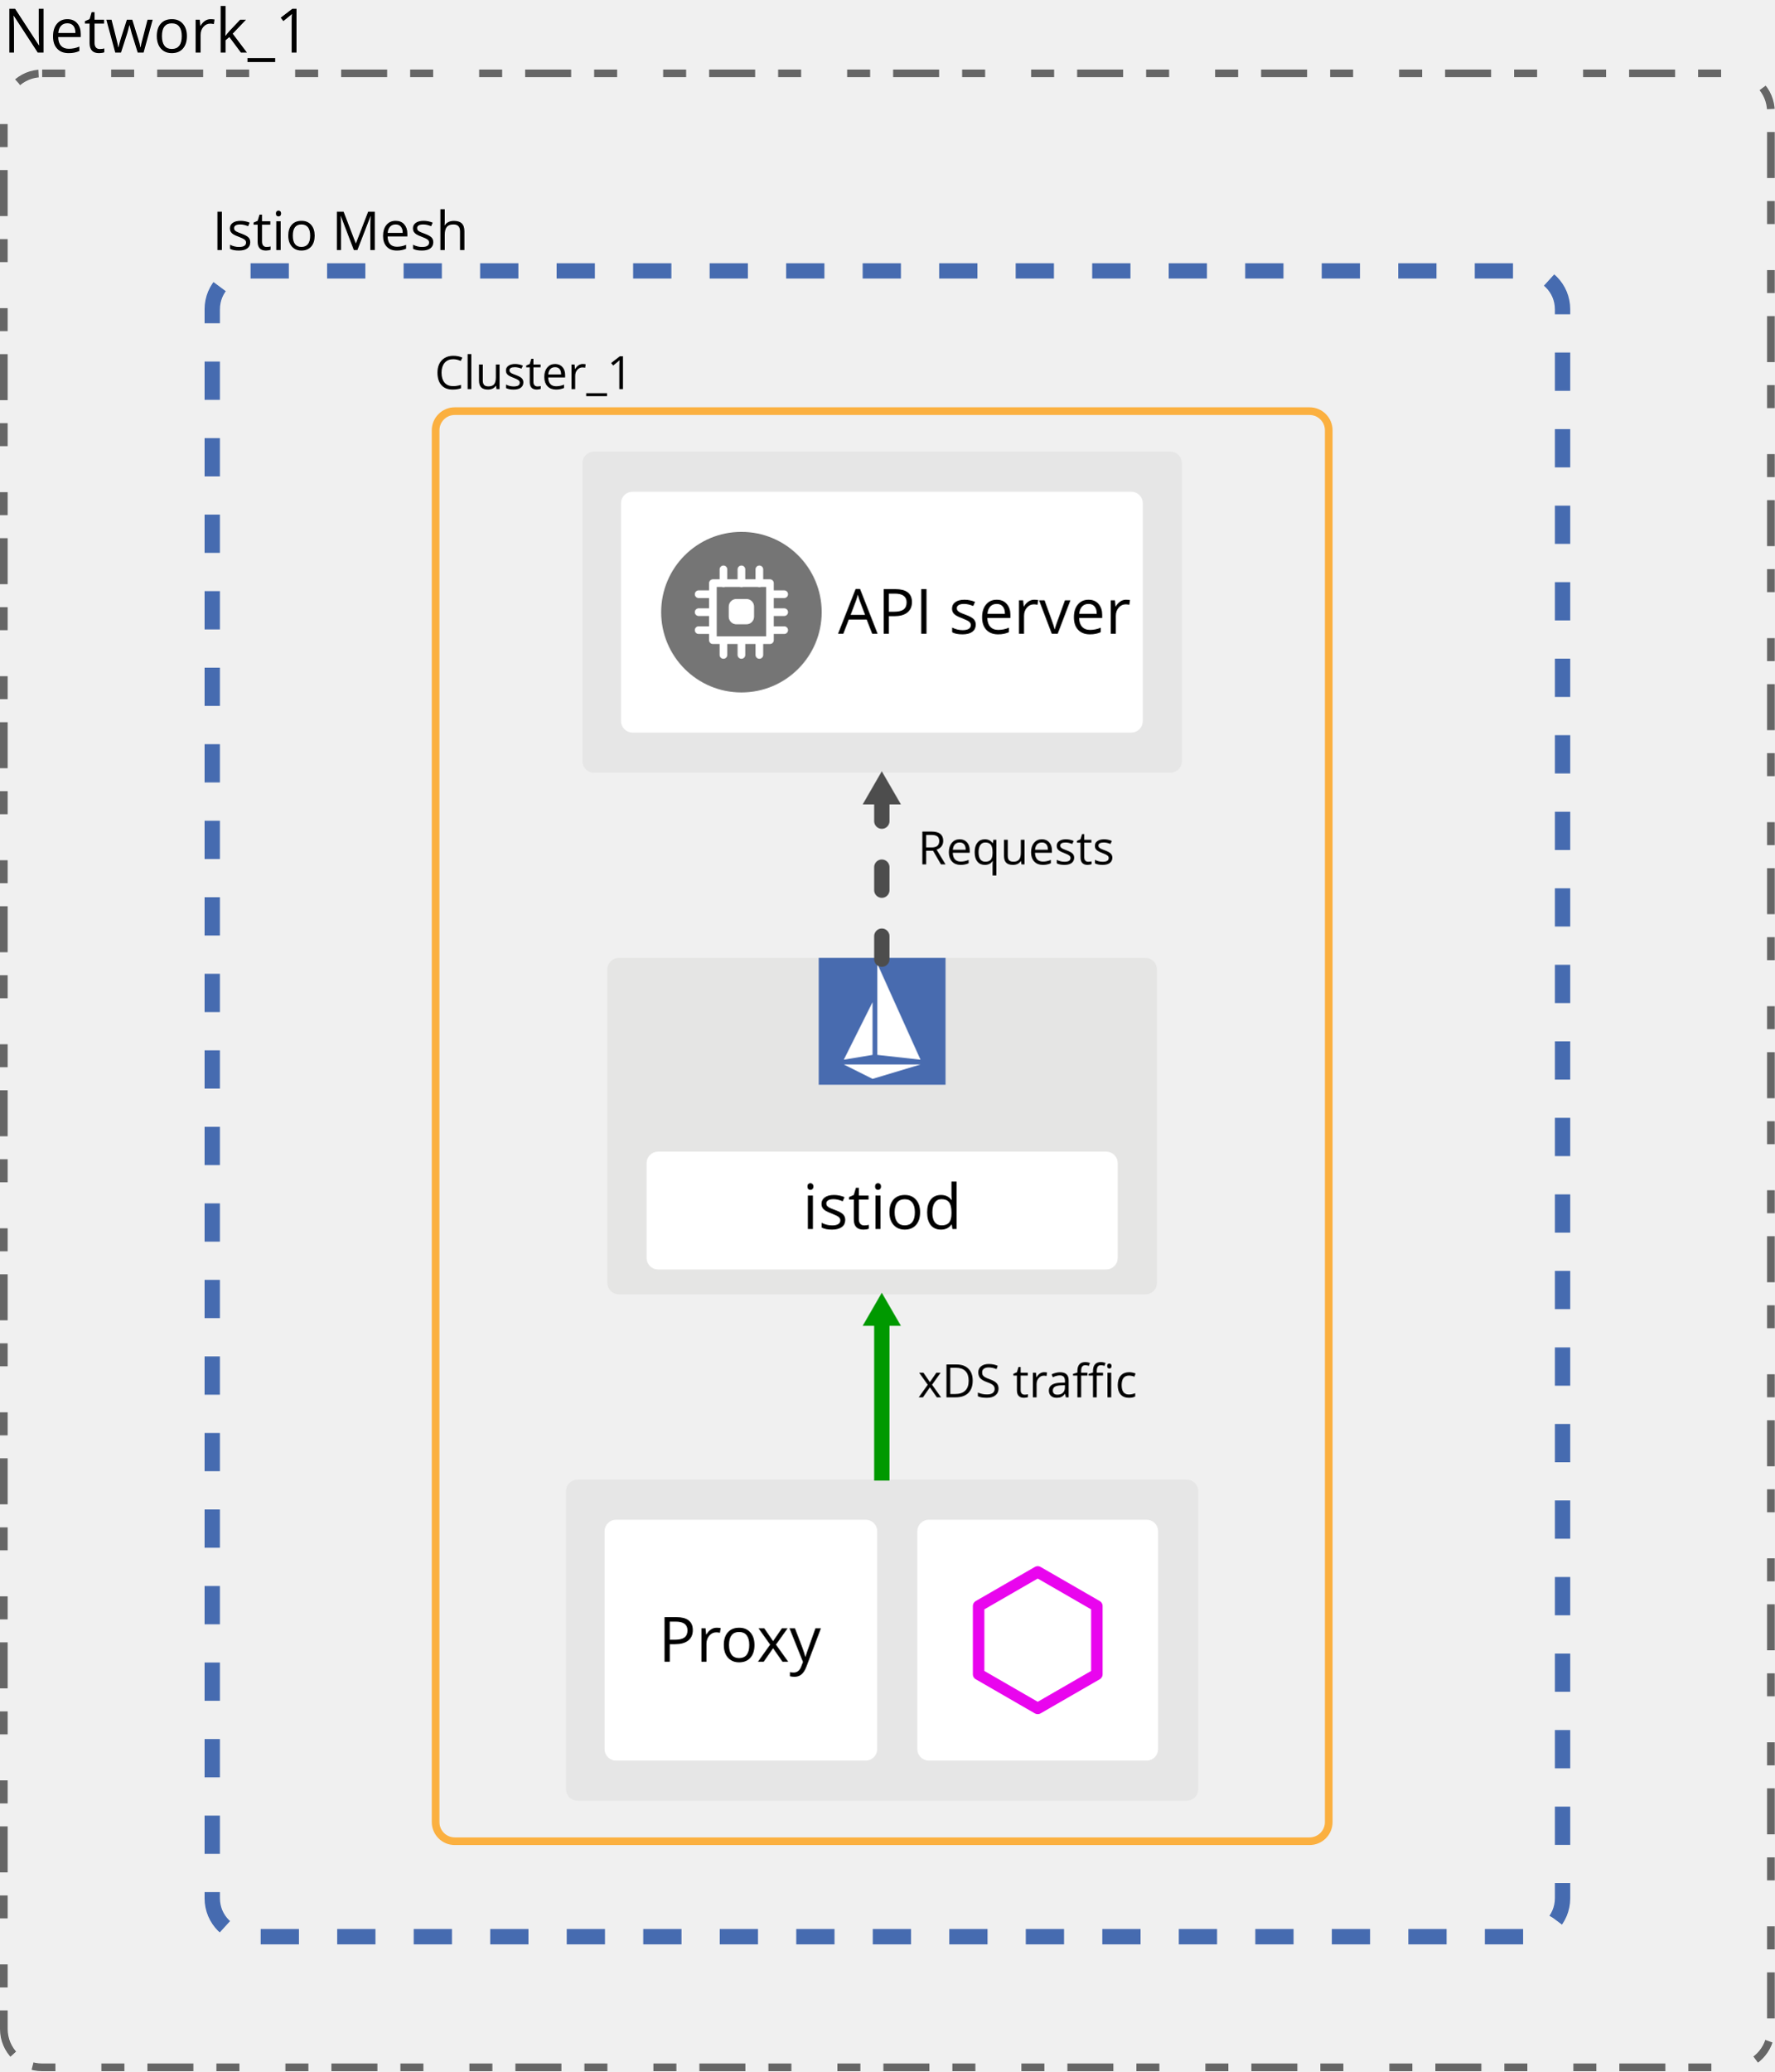
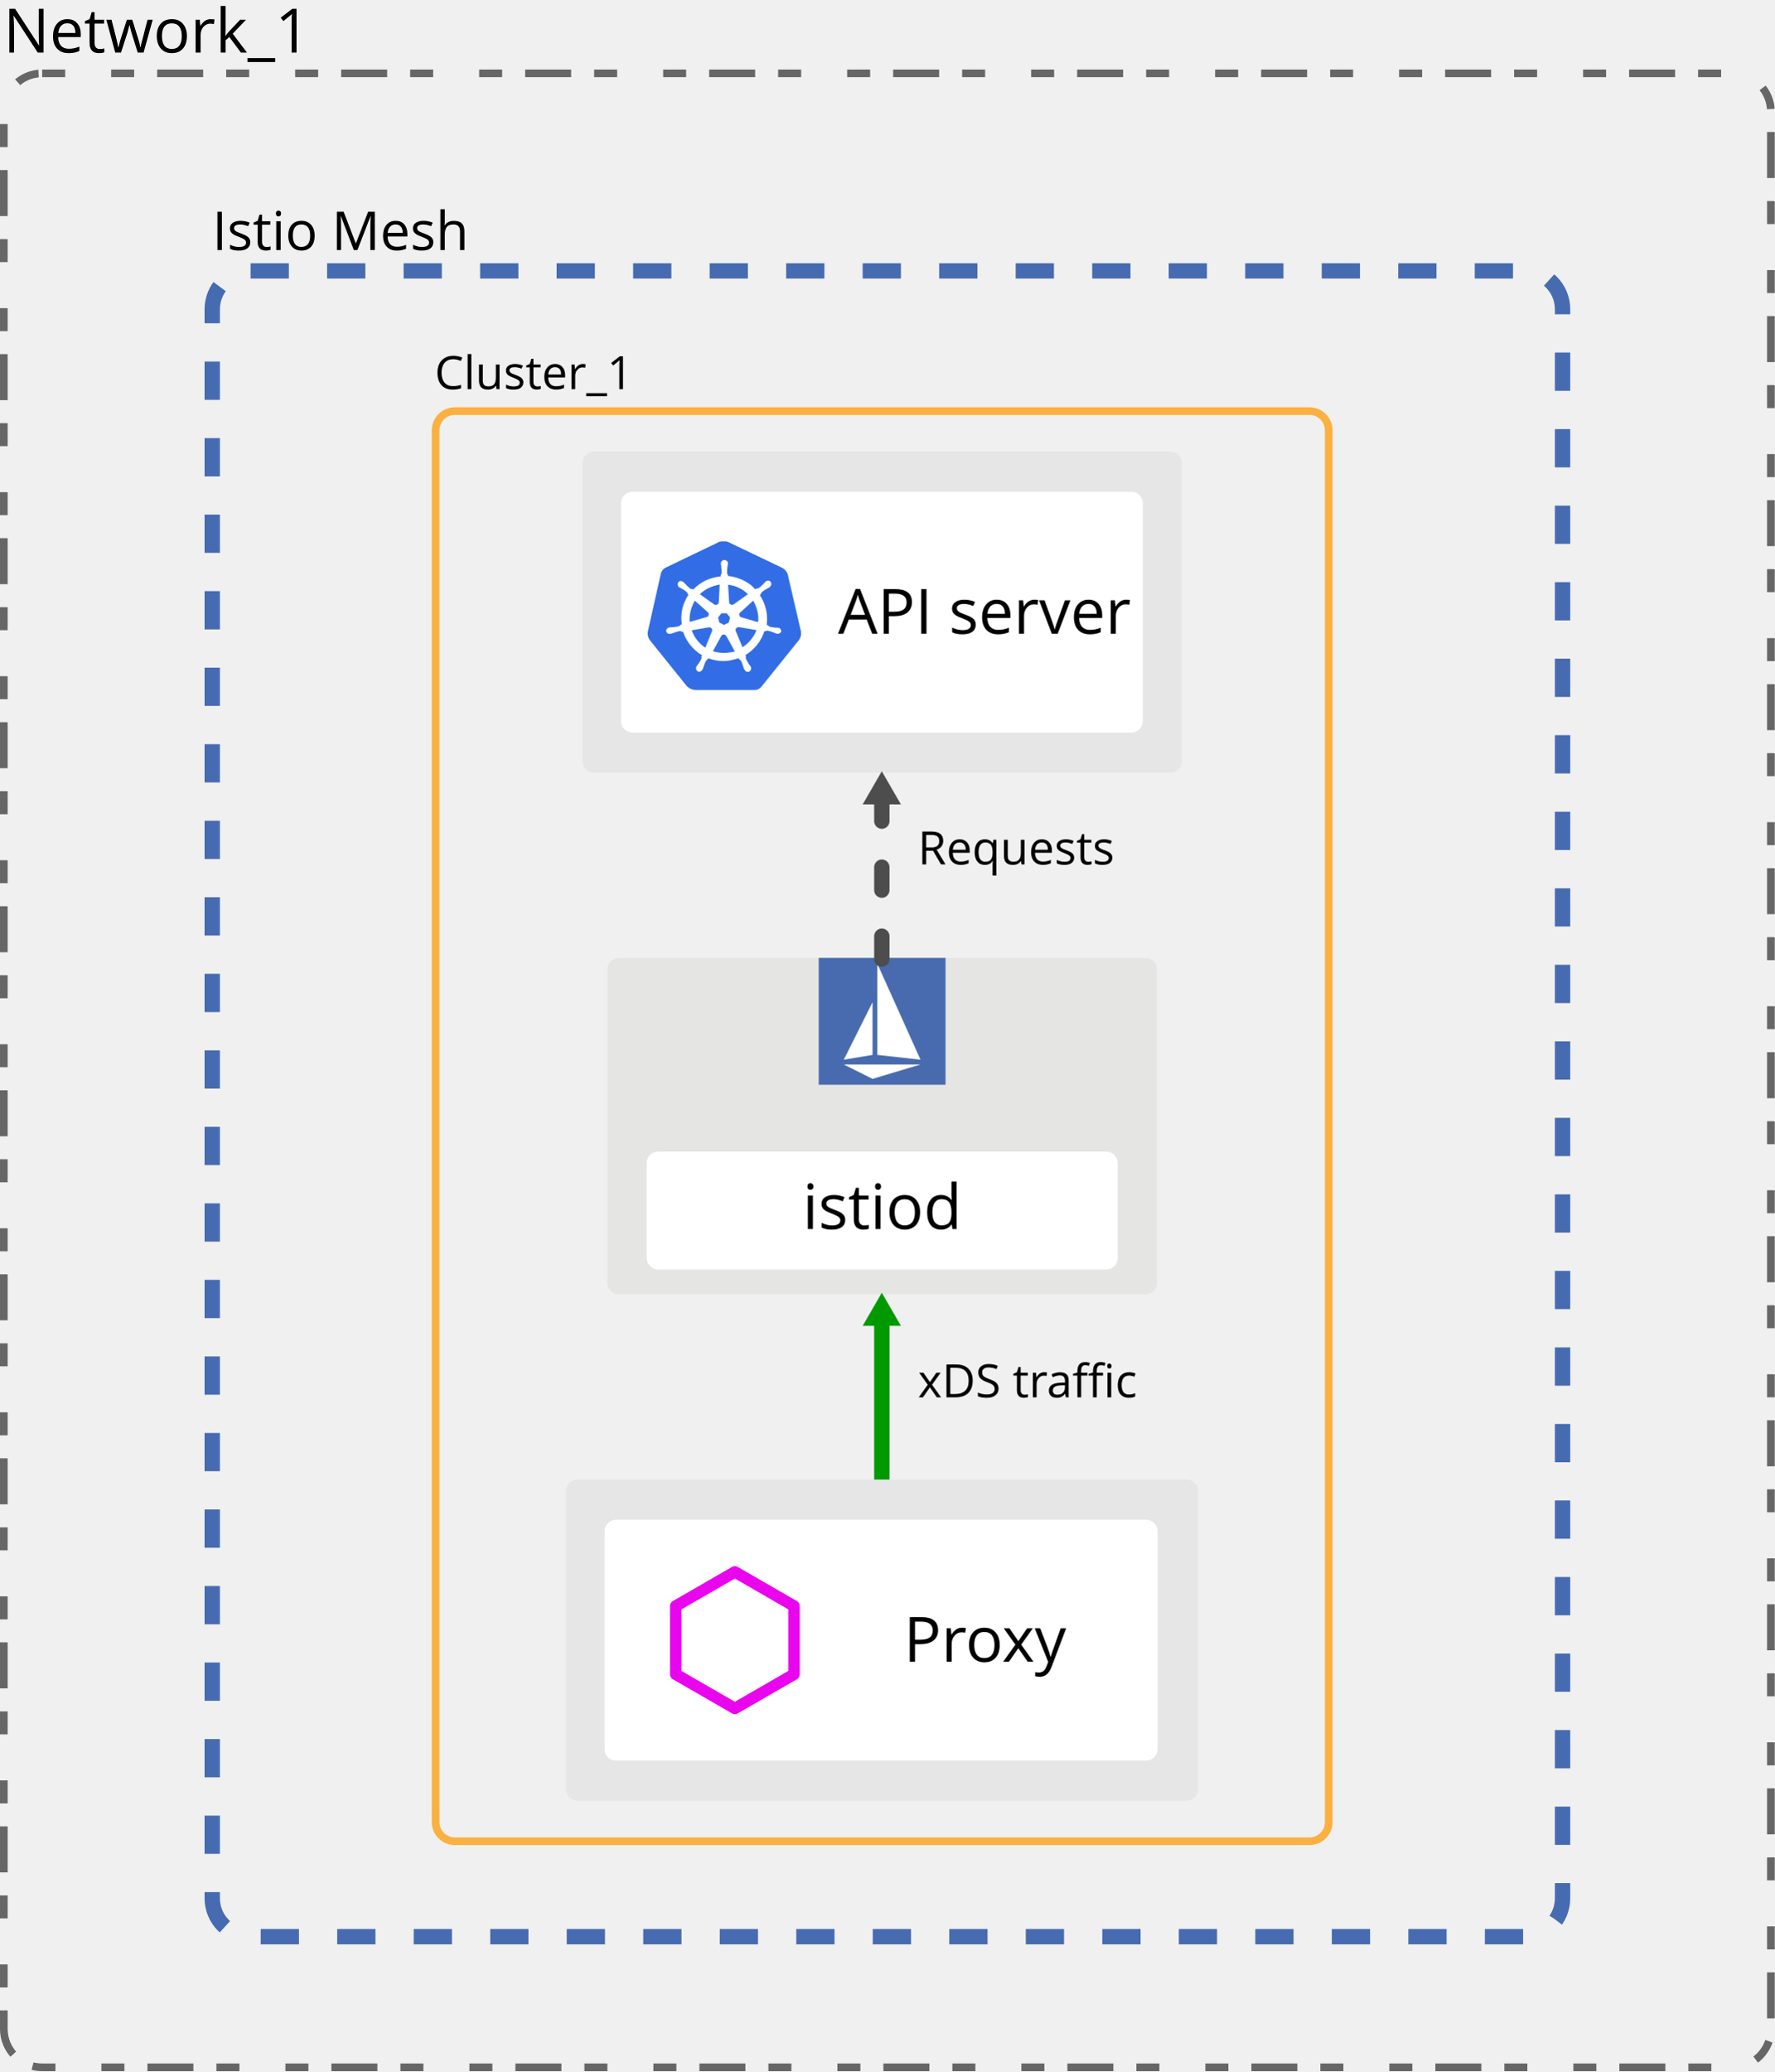
- <svg xmlns="http://www.w3.org/2000/svg" id="b73f0c52-274c-4640-bae5-c10b2267f143" data-name="Layer 1" viewBox="0 0 462.99 540.2">
+ <svg xmlns="http://www.w3.org/2000/svg" id="a99d9008-dfef-4549-93f6-d1efdd130610" data-name="Layer 1" viewBox="0 0 462.99 540.2">
  <defs>
-     <style>.b64ac4af-f961-43fb-a88f-a3563f086e91,.bca3f898-4d5b-4c4f-a0a1-a14ec53ee716,.bf2e390e-cbe6-4dd0-9d16-7a646f957b72,.e9513070-afad-4e5c-be58-35a5166067a2,.ebe1562d-86e7-49b8-ace0-d21b452357d0,.f1abf08c-90ff-48b0-a898-f929ab7e8700,.fc567721-ce16-4d5a-85d9-c72b4943b1a7,.ff6778e7-96bf-4f32-9299-feea6d5fa148{fill:none;}.ebe1562d-86e7-49b8-ace0-d21b452357d0{stroke:#666;stroke-dasharray:6 12 6;}.bf2e390e-cbe6-4dd0-9d16-7a646f957b72,.e9513070-afad-4e5c-be58-35a5166067a2,.ebe1562d-86e7-49b8-ace0-d21b452357d0,.f1abf08c-90ff-48b0-a898-f929ab7e8700,.fc567721-ce16-4d5a-85d9-c72b4943b1a7,.ff6778e7-96bf-4f32-9299-feea6d5fa148{stroke-linejoin:round;}.bca3f898-4d5b-4c4f-a0a1-a14ec53ee716,.e9513070-afad-4e5c-be58-35a5166067a2,.ebe1562d-86e7-49b8-ace0-d21b452357d0,.ff6778e7-96bf-4f32-9299-feea6d5fa148{stroke-width:2px;}.ef229b9c-6c01-4c15-95d2-480b2fc294b3{font-size:16px;}.a7de6a57-ef30-4066-9f3a-5889c43b1ec2,.a98c4774-c945-4828-833d-5d57d3b1bcb8,.e717a654-c94f-45e8-a648-ab2c495f8bd2,.ef229b9c-6c01-4c15-95d2-480b2fc294b3{font-family:OpenSans, Open Sans;}.fc567721-ce16-4d5a-85d9-c72b4943b1a7{stroke:#466bb0;stroke-dasharray:9.98 9.98;}.b64ac4af-f961-43fb-a88f-a3563f086e91,.f1abf08c-90ff-48b0-a898-f929ab7e8700,.fc567721-ce16-4d5a-85d9-c72b4943b1a7{stroke-width:4px;}.a7de6a57-ef30-4066-9f3a-5889c43b1ec2{font-size:14px;}.a98c4774-c945-4828-833d-5d57d3b1bcb8{font-size:12px;}.b2549f83-742c-4843-b22b-4a5a83e1d841{fill:#e6e6e6;}.b8bcd6d0-b2ce-470c-9c03-1fc1219cbc7e{fill:#fff;}.e717a654-c94f-45e8-a648-ab2c495f8bd2{font-size:16.29px;}.e67eb9ec-27be-41f4-88b6-5a37a005beaf{fill:#757575;}.bca3f898-4d5b-4c4f-a0a1-a14ec53ee716,.ff6778e7-96bf-4f32-9299-feea6d5fa148{stroke:#fff;}.bca3f898-4d5b-4c4f-a0a1-a14ec53ee716,.f1abf08c-90ff-48b0-a898-f929ab7e8700{stroke-linecap:round;}.b64ac4af-f961-43fb-a88f-a3563f086e91,.bca3f898-4d5b-4c4f-a0a1-a14ec53ee716{stroke-miterlimit:10;}.bf2e390e-cbe6-4dd0-9d16-7a646f957b72{stroke:#e905ee;stroke-width:3px;}.a1704e86-6954-4b55-8c70-62bc51052c63{fill:#e5e5e4;}.beec5610-8ba6-4532-abf9-9869ae804cba{fill:#486baf;}.e9513070-afad-4e5c-be58-35a5166067a2{stroke:#fbb040;}.b64ac4af-f961-43fb-a88f-a3563f086e91{stroke:#090;}.b3479880-9b66-454e-9b56-26bfacf7ad5d{fill:#090;}.f1abf08c-90ff-48b0-a898-f929ab7e8700{stroke:#4d4d4d;stroke-dasharray:6 12;}.ff02630b-85c0-4e43-a84f-c76e188688fc{fill:#4d4d4d;}</style>
+     <style>.bc0dab6f-e20f-49d2-b487-f1cf616a4df9,.be9b3014-9b0f-4308-b901-a0a857a521ca,.e9ab7430-79b1-46ae-94c5-c55a0dc496f5,.f6e75039-ebbf-4ef0-971c-e0882c91fc72,.f7de27c4-c75e-4099-b3a0-df6ffcdfe7ae,.fe376856-246b-4339-8891-8bcd3c8c7bf7{fill:none;}.e9ab7430-79b1-46ae-94c5-c55a0dc496f5{stroke:#666;stroke-dasharray:6 12 6;}.be9b3014-9b0f-4308-b901-a0a857a521ca,.e9ab7430-79b1-46ae-94c5-c55a0dc496f5,.f6e75039-ebbf-4ef0-971c-e0882c91fc72,.f7de27c4-c75e-4099-b3a0-df6ffcdfe7ae,.fe376856-246b-4339-8891-8bcd3c8c7bf7{stroke-linejoin:round;}.e9ab7430-79b1-46ae-94c5-c55a0dc496f5,.fe376856-246b-4339-8891-8bcd3c8c7bf7{stroke-width:2px;}.b9924832-4103-4000-a886-52e496839cbf{font-size:16px;}.a250aa2c-d944-47fc-a407-37f448ae85d7,.b9924832-4103-4000-a886-52e496839cbf,.f3672520-798a-494d-998c-42cda76d5ff0,.faad7408-3025-4d1b-a8f6-af51bf983268{font-family:OpenSans, Open Sans;}.be9b3014-9b0f-4308-b901-a0a857a521ca{stroke:#466bb0;stroke-dasharray:9.98 9.98;}.bc0dab6f-e20f-49d2-b487-f1cf616a4df9,.be9b3014-9b0f-4308-b901-a0a857a521ca,.f7de27c4-c75e-4099-b3a0-df6ffcdfe7ae{stroke-width:4px;}.faad7408-3025-4d1b-a8f6-af51bf983268{font-size:14px;}.f3672520-798a-494d-998c-42cda76d5ff0{font-size:12px;}.aeed503f-c0b1-4829-af1b-60886127dfbe{fill:#e6e6e6;}.bd5ac253-c909-4200-8495-4217bfc893c2{fill:#fff;}.a250aa2c-d944-47fc-a407-37f448ae85d7{font-size:16.29px;}.bb97b4d8-8228-4014-99cf-8dfb6c9da7b9{fill:#326de6;}.f1c6ce6e-1171-497e-bc49-90e1e6feedb5{fill:#e5e5e4;}.aa441b90-e84c-4f36-8dd5-ccf592e26cf1{fill:#486baf;}.fe376856-246b-4339-8891-8bcd3c8c7bf7{stroke:#fbb040;}.bc0dab6f-e20f-49d2-b487-f1cf616a4df9{stroke:#090;stroke-miterlimit:10;}.fce7b5a8-addd-4983-b9c9-223aba8b0004{fill:#090;}.f7de27c4-c75e-4099-b3a0-df6ffcdfe7ae{stroke:#4d4d4d;stroke-linecap:round;stroke-dasharray:6 12;}.b8e2a46d-7ef2-408e-a0e9-08f2e0c7258d{fill:#4d4d4d;}.f6e75039-ebbf-4ef0-971c-e0882c91fc72{stroke:#e905ee;stroke-width:3px;}</style>
  </defs>
-   <rect class="ebe1562d-86e7-49b8-ace0-d21b452357d0" x="1" y="19.13" width="460.99" height="520.07" rx="10" />
-   <text class="ef229b9c-6c01-4c15-95d2-480b2fc294b3" transform="translate(0.86 13.71)">Network_1</text>
-   <rect class="fc567721-ce16-4d5a-85d9-c72b4943b1a7" x="55.37" y="70.65" width="352.27" height="434.47" rx="10" />
-   <text class="a7de6a57-ef30-4066-9f3a-5889c43b1ec2" transform="translate(55.35 65.21)">Istio Mesh</text>
-   <text class="a98c4774-c945-4828-833d-5d57d3b1bcb8" transform="translate(113.39 101.48)">Cluster_1</text>
-   <rect class="b2549f83-742c-4843-b22b-4a5a83e1d841" x="151.95" y="117.78" width="156.38" height="83.76" rx="3" />
-   <rect class="b8bcd6d0-b2ce-470c-9c03-1fc1219cbc7e" x="162.01" y="128.25" width="136.12" height="62.82" rx="3" />
-   <text class="e717a654-c94f-45e8-a648-ab2c495f8bd2" transform="translate(218.63 165.29)">API server</text>
-   <circle class="e67eb9ec-27be-41f4-88b6-5a37a005beaf" cx="193.42" cy="159.66" r="20.94" />
-   <rect class="ff6778e7-96bf-4f32-9299-feea6d5fa148" x="185.98" y="152.09" width="14.88" height="14.88" />
-   <line class="bca3f898-4d5b-4c4f-a0a1-a14ec53ee716" x1="188.73" y1="152.09" x2="188.73" y2="148.5" />
-   <line class="bca3f898-4d5b-4c4f-a0a1-a14ec53ee716" x1="193.42" y1="152.09" x2="193.42" y2="148.5" />
-   <line class="bca3f898-4d5b-4c4f-a0a1-a14ec53ee716" x1="198.1" y1="152.09" x2="198.1" y2="148.5" />
-   <line class="bca3f898-4d5b-4c4f-a0a1-a14ec53ee716" x1="188.73" y1="170.82" x2="188.73" y2="167.24" />
-   <line class="bca3f898-4d5b-4c4f-a0a1-a14ec53ee716" x1="193.42" y1="170.82" x2="193.42" y2="167.24" />
-   <line class="bca3f898-4d5b-4c4f-a0a1-a14ec53ee716" x1="198.1" y1="170.82" x2="198.1" y2="167.24" />
-   <line class="bca3f898-4d5b-4c4f-a0a1-a14ec53ee716" x1="185.84" y1="164.35" x2="182.26" y2="164.35" />
-   <line class="bca3f898-4d5b-4c4f-a0a1-a14ec53ee716" x1="185.84" y1="159.66" x2="182.26" y2="159.66" />
-   <line class="bca3f898-4d5b-4c4f-a0a1-a14ec53ee716" x1="185.84" y1="154.98" x2="182.26" y2="154.98" />
-   <line class="bca3f898-4d5b-4c4f-a0a1-a14ec53ee716" x1="204.58" y1="164.35" x2="200.99" y2="164.35" />
-   <line class="bca3f898-4d5b-4c4f-a0a1-a14ec53ee716" x1="204.58" y1="159.66" x2="200.99" y2="159.66" />
-   <line class="bca3f898-4d5b-4c4f-a0a1-a14ec53ee716" x1="204.58" y1="154.98" x2="200.99" y2="154.98" />
-   <rect class="b8bcd6d0-b2ce-470c-9c03-1fc1219cbc7e" x="190.11" y="156.22" width="6.61" height="6.61" rx="2" />
-   <rect class="b2549f83-742c-4843-b22b-4a5a83e1d841" x="147.66" y="385.91" width="164.94" height="83.76" rx="3" />
-   <rect class="b8bcd6d0-b2ce-470c-9c03-1fc1219cbc7e" x="157.72" y="396.38" width="71.12" height="62.82" rx="3" />
-   <text class="e717a654-c94f-45e8-a648-ab2c495f8bd2" transform="translate(171.77 433.42)">Proxy</text>
-   <rect class="b8bcd6d0-b2ce-470c-9c03-1fc1219cbc7e" x="239.31" y="396.38" width="62.82" height="62.82" rx="3" />
-   <polygon class="bf2e390e-cbe6-4dd0-9d16-7a646f957b72" points="286.15 436.69 286.15 418.89 270.72 409.99 255.3 418.89 255.3 436.69 270.72 445.59 286.15 436.69" />
-   <rect class="a1704e86-6954-4b55-8c70-62bc51052c63" x="158.44" y="249.84" width="143.39" height="87.76" rx="3" />
-   <rect class="b8bcd6d0-b2ce-470c-9c03-1fc1219cbc7e" x="168.68" y="300.37" width="122.91" height="30.73" rx="3" />
-   <text class="e717a654-c94f-45e8-a648-ab2c495f8bd2" transform="translate(209.35 320.55)">istiod</text>
-   <rect id="b189b793-af62-4118-9a48-6c32dfa7fdfe" data-name="background" class="beec5610-8ba6-4532-abf9-9869ae804cba" x="213.59" y="249.84" width="33.08" height="33.08" />
-   <polygon id="bc9a21dd-5cf3-440b-bd4c-d24daddde76f" data-name="hull" class="b8bcd6d0-b2ce-470c-9c03-1fc1219cbc7e" points="220.13 277.64 240.14 277.64 227.63 281.39 220.13 277.64" />
-   <polygon id="a709e2c0-e240-4f41-adac-2963d5b12d53" data-name="mainsail" class="b8bcd6d0-b2ce-470c-9c03-1fc1219cbc7e" points="220.13 276.39 227.63 275.14 227.63 261.38 220.13 276.39" />
-   <polygon id="e914b695-fee7-4d47-ad44-24cffb6c6015" data-name="headsail" class="b8bcd6d0-b2ce-470c-9c03-1fc1219cbc7e" points="228.88 275.14 240.14 276.39 228.88 251.38 228.88 275.14" />
-   <rect class="e9513070-afad-4e5c-be58-35a5166067a2" x="113.64" y="107.23" width="233" height="373" rx="5" />
-   <line class="b64ac4af-f961-43fb-a88f-a3563f086e91" x1="230.05" y1="386.17" x2="230.05" y2="344.34" />
-   <polygon class="b3479880-9b66-454e-9b56-26bfacf7ad5d" points="235.03 345.8 230.04 337.17 225.06 345.8 235.03 345.8" />
-   <line class="f1abf08c-90ff-48b0-a898-f929ab7e8700" x1="230.05" y1="250.17" x2="230.05" y2="208.34" />
-   <polygon class="ff02630b-85c0-4e43-a84f-c76e188688fc" points="235.03 209.8 230.04 201.16 225.06 209.8 235.03 209.8" />
-   <text class="a98c4774-c945-4828-833d-5d57d3b1bcb8" transform="translate(239.45 364.45)">xDS traffic</text>
-   <text class="a98c4774-c945-4828-833d-5d57d3b1bcb8" transform="translate(239.45 225.45)">Requests</text>
+   <rect class="e9ab7430-79b1-46ae-94c5-c55a0dc496f5" x="1" y="19.13" width="460.99" height="520.07" rx="10" />
+   <text class="b9924832-4103-4000-a886-52e496839cbf" transform="translate(0.86 13.71)">Network_1</text>
+   <rect class="be9b3014-9b0f-4308-b901-a0a857a521ca" x="55.37" y="70.65" width="352.27" height="434.47" rx="10" />
+   <text class="faad7408-3025-4d1b-a8f6-af51bf983268" transform="translate(55.35 65.21)">Istio Mesh</text>
+   <text class="f3672520-798a-494d-998c-42cda76d5ff0" transform="translate(113.39 101.48)">Cluster_1</text>
+   <rect class="aeed503f-c0b1-4829-af1b-60886127dfbe" x="151.95" y="117.78" width="156.38" height="83.76" rx="3" />
+   <rect class="bd5ac253-c909-4200-8495-4217bfc893c2" x="162.01" y="128.25" width="136.12" height="62.82" rx="3" />
+   <text class="a250aa2c-d944-47fc-a407-37f448ae85d7" transform="translate(218.63 165.29)">API server</text>
+   <path id="aefd517d-21c6-4137-85d7-7e3caa89ad9b" data-name="path10349" class="bb97b4d8-8228-4014-99cf-8dfb6c9da7b9" d="M205.51,149.78a3,3,0,0,0-1.47-1.69l-14-6.69a2.57,2.57,0,0,0-1.14-.22,5,5,0,0,0-1.15.09l-14,6.73a2.43,2.43,0,0,0-1.37,1.69L169,164.75a2.92,2.92,0,0,0,.51,2.2l9.66,12a3.38,3.38,0,0,0,2.1,1h15.38a2.3,2.3,0,0,0,2.11-1l9.66-12a3.13,3.13,0,0,0,.55-2.2l-3.48-15Z" />
+   <path id="afb10c1b-9c0f-4af2-a4a7-483028ff5927" data-name="path10351" class="bd5ac253-c909-4200-8495-4217bfc893c2" d="M203.36,163.8h0c-.05,0-.09,0-.09-.05s-.1,0-.19,0a2,2,0,0,0-.55-.05.63.63,0,0,1-.27,0h0a9.35,9.35,0,0,1-1.55-.28.51.51,0,0,1-.32-.32h0l-.37-.09a11.3,11.3,0,0,0-1.79-7.78l.28-.28h0v0a.59.59,0,0,1,.14-.41,8.12,8.12,0,0,1,1.28-.92h0l.27-.14c.19-.09.32-.18.51-.27,0-.05.09-.05.13-.09s0-.05,0-.09h0a.88.88,0,0,0-.45-1.61,1.06,1.06,0,0,0-.64.23h0l0,.05c-.05,0-.09.09-.14.09a2.64,2.64,0,0,0-.36.41.63.63,0,0,1-.19.18h0a5.77,5.77,0,0,1-1.14,1,.58.58,0,0,1-.28.09.31.31,0,0,1-.18,0h-.05l-.36.23c-.37-.37-.78-.74-1.15-1.1a11.71,11.71,0,0,0-6-2.38l0-.37h0v.05a.59.59,0,0,1-.23-.37,9.37,9.37,0,0,1,.09-1.56v0c0-.09.05-.18.05-.28s0-.36.09-.55v-.27h0a.92.92,0,0,0-1.83,0h0v.23a2.18,2.18,0,0,0,.09.55.63.63,0,0,1,0,.27v.05a7.87,7.87,0,0,1,.1,1.55.69.69,0,0,1-.23.37v.09h0l0,.37c-.5,0-1,.14-1.56.23a10.94,10.94,0,0,0-5.63,3.2l-.27-.18h-.05a1,1,0,0,1-.18,0,.58.58,0,0,1-.27-.09,7.76,7.76,0,0,1-1.15-1.05h0c0-.09-.14-.14-.18-.18s-.23-.28-.37-.41-.09-.05-.14-.1l0,0h0a1.06,1.06,0,0,0-.64-.23.68.68,0,0,0-.64.32A1,1,0,0,0,177,153h0a0,0,0,0,1,0,.05s.09.09.13.09a4.73,4.73,0,0,0,.51.27l.27.14h0a6.32,6.32,0,0,1,1.28.92.45.45,0,0,1,.14.41v-.05h0l.28.28a1.76,1.76,0,0,0-.14.23,10.8,10.8,0,0,0-1.6,7.5l-.37.09h0a0,0,0,0,1,0,.05c0,.14-.18.23-.32.32a8.5,8.5,0,0,1-1.55.28h0a.68.68,0,0,0-.28,0c-.18,0-.36.05-.55.05a1,1,0,0,1-.18,0c-.05,0-.05,0-.09.05h0a.88.88,0,0,0-.73,1h0a.84.84,0,0,0,.91.64.47.47,0,0,0,.23,0h0s0,0,0-.05.13,0,.18,0,.37-.14.5-.18a.61.61,0,0,1,.28-.09h0a8.42,8.42,0,0,1,1.51-.42h0a.55.55,0,0,1,.37.14s0,.05,0,.05h0l.41-.05a11.07,11.07,0,0,0,3.76,5.36,7.52,7.52,0,0,0,1.23.82l-.23.32h0a0,0,0,0,0,0,.05.57.57,0,0,1,.05.46,7.8,7.8,0,0,1-.74,1.32v0a.73.73,0,0,1-.18.23c-.09.09-.18.27-.32.46,0,0,0,.09-.09.13a0,0,0,0,1,0,0h0a.93.93,0,0,0,.37,1.23.79.79,0,0,0,.32.1,1,1,0,0,0,.87-.55h0s0,0,0,0,.05-.09.1-.14.13-.32.18-.5l.09-.27h0a7.47,7.47,0,0,1,.6-1.42.7.7,0,0,1,.36-.28s0,0,0,0h0l.18-.37a10.84,10.84,0,0,0,4,.73,9.18,9.18,0,0,0,2.48-.32,13,13,0,0,0,1.46-.41l.18.32h0c.05,0,.05,0,.05.05a.69.69,0,0,1,.37.27,8.85,8.85,0,0,1,.59,1.42v.05l.09.27a1.49,1.49,0,0,0,.19.5c0,.05,0,.09.09.14s0,0,0,0h0a1,1,0,0,0,.87.55,1,1,0,0,0,.37-.1.77.77,0,0,0,.41-.5,1.09,1.09,0,0,0,0-.69h0a0,0,0,0,0,0,0s-.05-.09-.09-.14a1.89,1.89,0,0,0-.32-.46.92.92,0,0,0-.19-.23v-.09a5.37,5.37,0,0,1-.73-1.32.57.57,0,0,1,.05-.46c0-.05,0-.05,0-.05h0l-.13-.36a11.32,11.32,0,0,0,4.94-6.23l.37.05h0s0-.05,0-.05a.53.53,0,0,1,.37-.14h0a7.77,7.77,0,0,1,1.47.41h0a.68.68,0,0,0,.28.1,2.18,2.18,0,0,0,.5.22c.05,0,.09.05.19.05s0,0,.09.05h0a.45.45,0,0,0,.23,0,1,1,0,0,0,.91-.64,1.07,1.07,0,0,0-.82-1Zm-13.23-1.42-1.24.6-1.23-.6-.32-1.33.87-1.1h1.37l.87,1.1Zm7.46-3a8.75,8.75,0,0,1,.18,2.88l-4.35-1.24h0a.75.75,0,0,1-.55-.91.78.78,0,0,1,.19-.32l3.43-3.12A9.47,9.47,0,0,1,197.59,159.41Zm-2.47-4.4-3.76,2.66a.78.78,0,0,1-1-.19.42.42,0,0,1-.14-.32l-.28-4.62a8.66,8.66,0,0,1,5.18,2.47Zm-8.29-2.33.92-.19-.23,4.58h0a.77.77,0,0,1-.78.73,1,1,0,0,1-.37-.09l-3.8-2.7A9.08,9.08,0,0,1,186.83,152.68Zm-5.58,4,3.38,3h0a.73.73,0,0,1,.1,1.05.55.55,0,0,1-.37.23l-4.44,1.28A9.63,9.63,0,0,1,181.25,156.7Zm-.78,7.74,4.53-.78a.75.75,0,0,1,.78.6.58.58,0,0,1-.05.46h0L184,168.93A9,9,0,0,1,180.47,164.44Zm10.39,5.68a9.74,9.74,0,0,1-2,.23,10.38,10.38,0,0,1-2.88-.46l2.24-4.08a.72.72,0,0,1,.92-.18,2.07,2.07,0,0,1,.36.32h0l2.2,4C191.46,170,191.18,170,190.86,170.12Zm5.59-4a8.8,8.8,0,0,1-2.75,2.75l-1.79-4.3a.74.74,0,0,1,.42-.87,1.16,1.16,0,0,1,.41-.09l4.57.78A6.66,6.66,0,0,1,196.45,166.13Z" />
+   <rect class="f1c6ce6e-1171-497e-bc49-90e1e6feedb5" x="158.44" y="249.84" width="143.39" height="87.76" rx="3" />
+   <rect class="bd5ac253-c909-4200-8495-4217bfc893c2" x="168.68" y="300.37" width="122.91" height="30.73" rx="3" />
+   <text class="a250aa2c-d944-47fc-a407-37f448ae85d7" transform="translate(209.35 320.55)">istiod</text>
+   <rect id="e738671a-4fb7-4eae-8d9b-bea1e15bc086" data-name="background" class="aa441b90-e84c-4f36-8dd5-ccf592e26cf1" x="213.59" y="249.84" width="33.08" height="33.08" />
+   <polygon id="ee0c36c5-414d-47eb-ba66-58cbc15488ba" data-name="hull" class="bd5ac253-c909-4200-8495-4217bfc893c2" points="220.13 277.64 240.14 277.64 227.63 281.39 220.13 277.64" />
+   <polygon id="abb80872-02bf-4ec9-9eed-50ffe4febca5" data-name="mainsail" class="bd5ac253-c909-4200-8495-4217bfc893c2" points="220.13 276.39 227.63 275.14 227.63 261.38 220.13 276.39" />
+   <polygon id="b3a6281c-573e-4907-a79d-64067048a8aa" data-name="headsail" class="bd5ac253-c909-4200-8495-4217bfc893c2" points="228.88 275.14 240.14 276.39 228.88 251.38 228.88 275.14" />
+   <rect class="fe376856-246b-4339-8891-8bcd3c8c7bf7" x="113.64" y="107.23" width="233" height="373" rx="5" />
+   <line class="bc0dab6f-e20f-49d2-b487-f1cf616a4df9" x1="230.05" y1="386.17" x2="230.05" y2="344.34" />
+   <polygon class="fce7b5a8-addd-4983-b9c9-223aba8b0004" points="235.03 345.8 230.04 337.17 225.06 345.8 235.03 345.8" />
+   <line class="f7de27c4-c75e-4099-b3a0-df6ffcdfe7ae" x1="230.05" y1="250.17" x2="230.05" y2="208.34" />
+   <polygon class="b8e2a46d-7ef2-408e-a0e9-08f2e0c7258d" points="235.03 209.8 230.04 201.16 225.06 209.8 235.03 209.8" />
+   <text class="f3672520-798a-494d-998c-42cda76d5ff0" transform="translate(239.45 364.45)">xDS traffic</text>
+   <text class="f3672520-798a-494d-998c-42cda76d5ff0" transform="translate(239.45 225.45)">Requests</text>
+   <rect class="aeed503f-c0b1-4829-af1b-60886127dfbe" x="147.65" y="385.91" width="164.94" height="83.76" rx="3" />
+   <rect class="bd5ac253-c909-4200-8495-4217bfc893c2" x="157.71" y="396.38" width="144.3" height="62.82" rx="3" />
+   <text class="a250aa2c-d944-47fc-a407-37f448ae85d7" transform="translate(235.75 433.42)">Proxy</text>
+   <polygon class="f6e75039-ebbf-4ef0-971c-e0882c91fc72" points="207.14 436.69 207.14 418.89 191.71 409.99 176.28 418.89 176.28 436.69 191.71 445.59 207.14 436.69" />
</svg>
